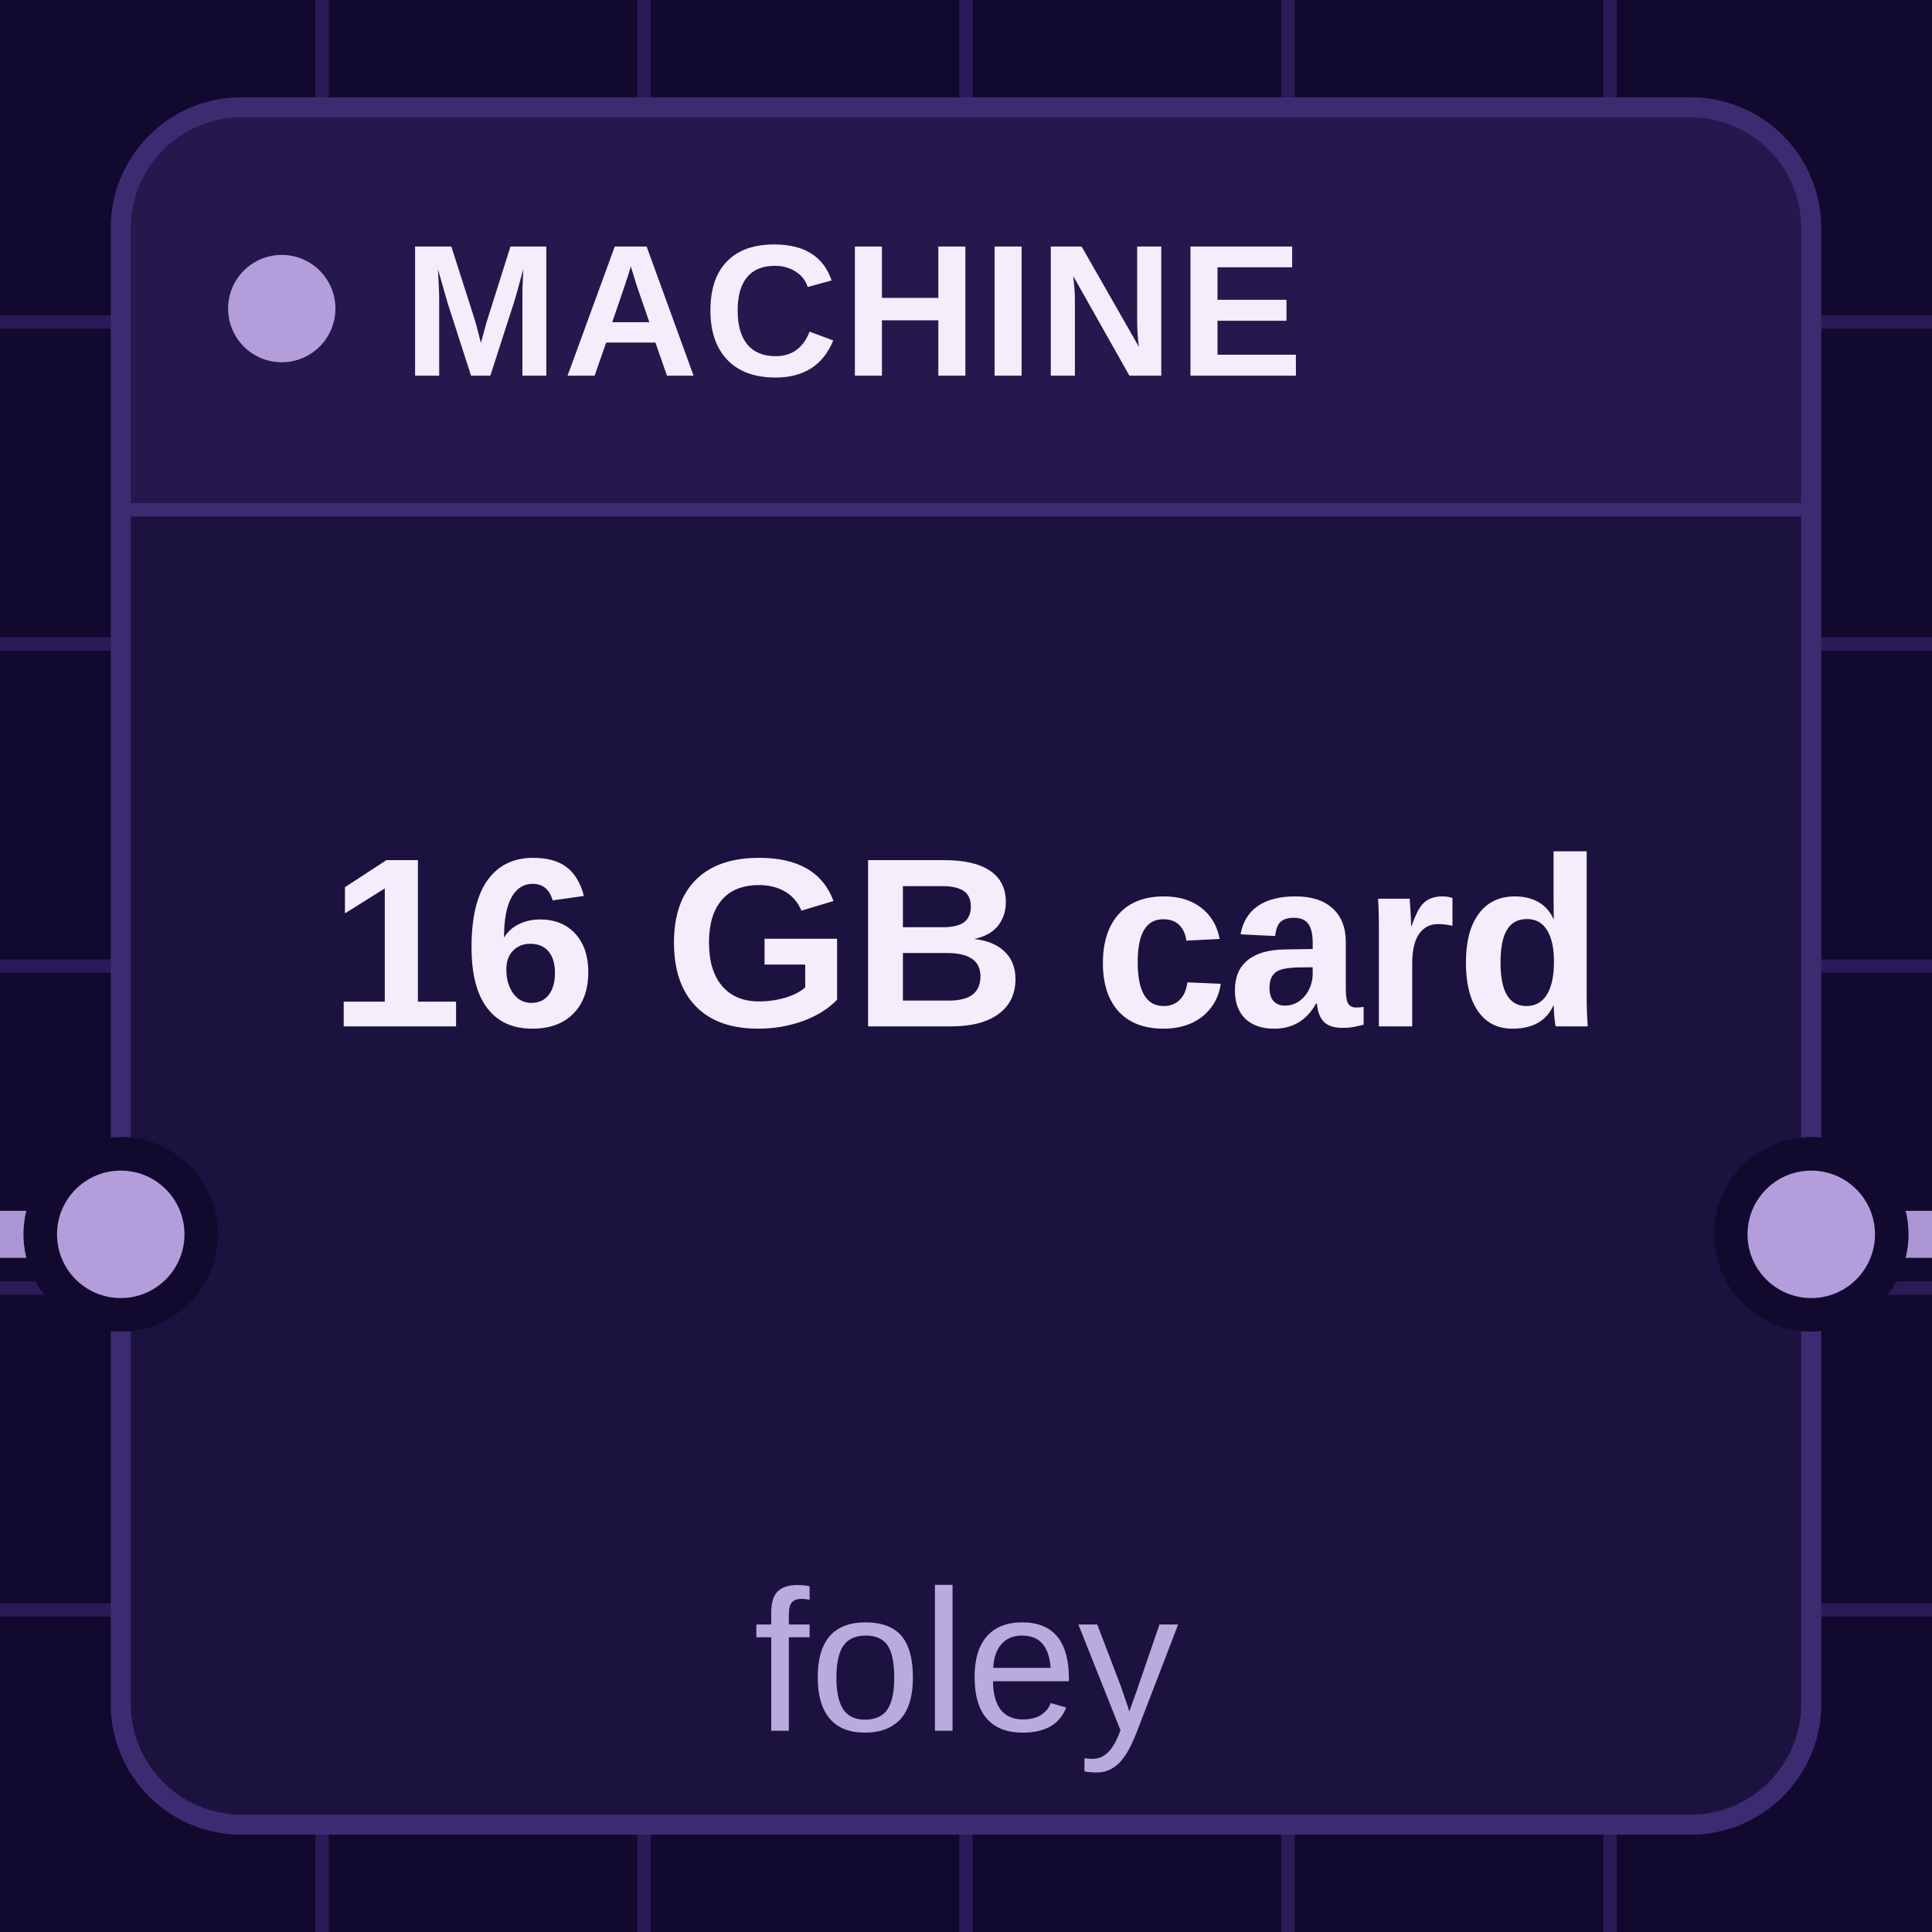
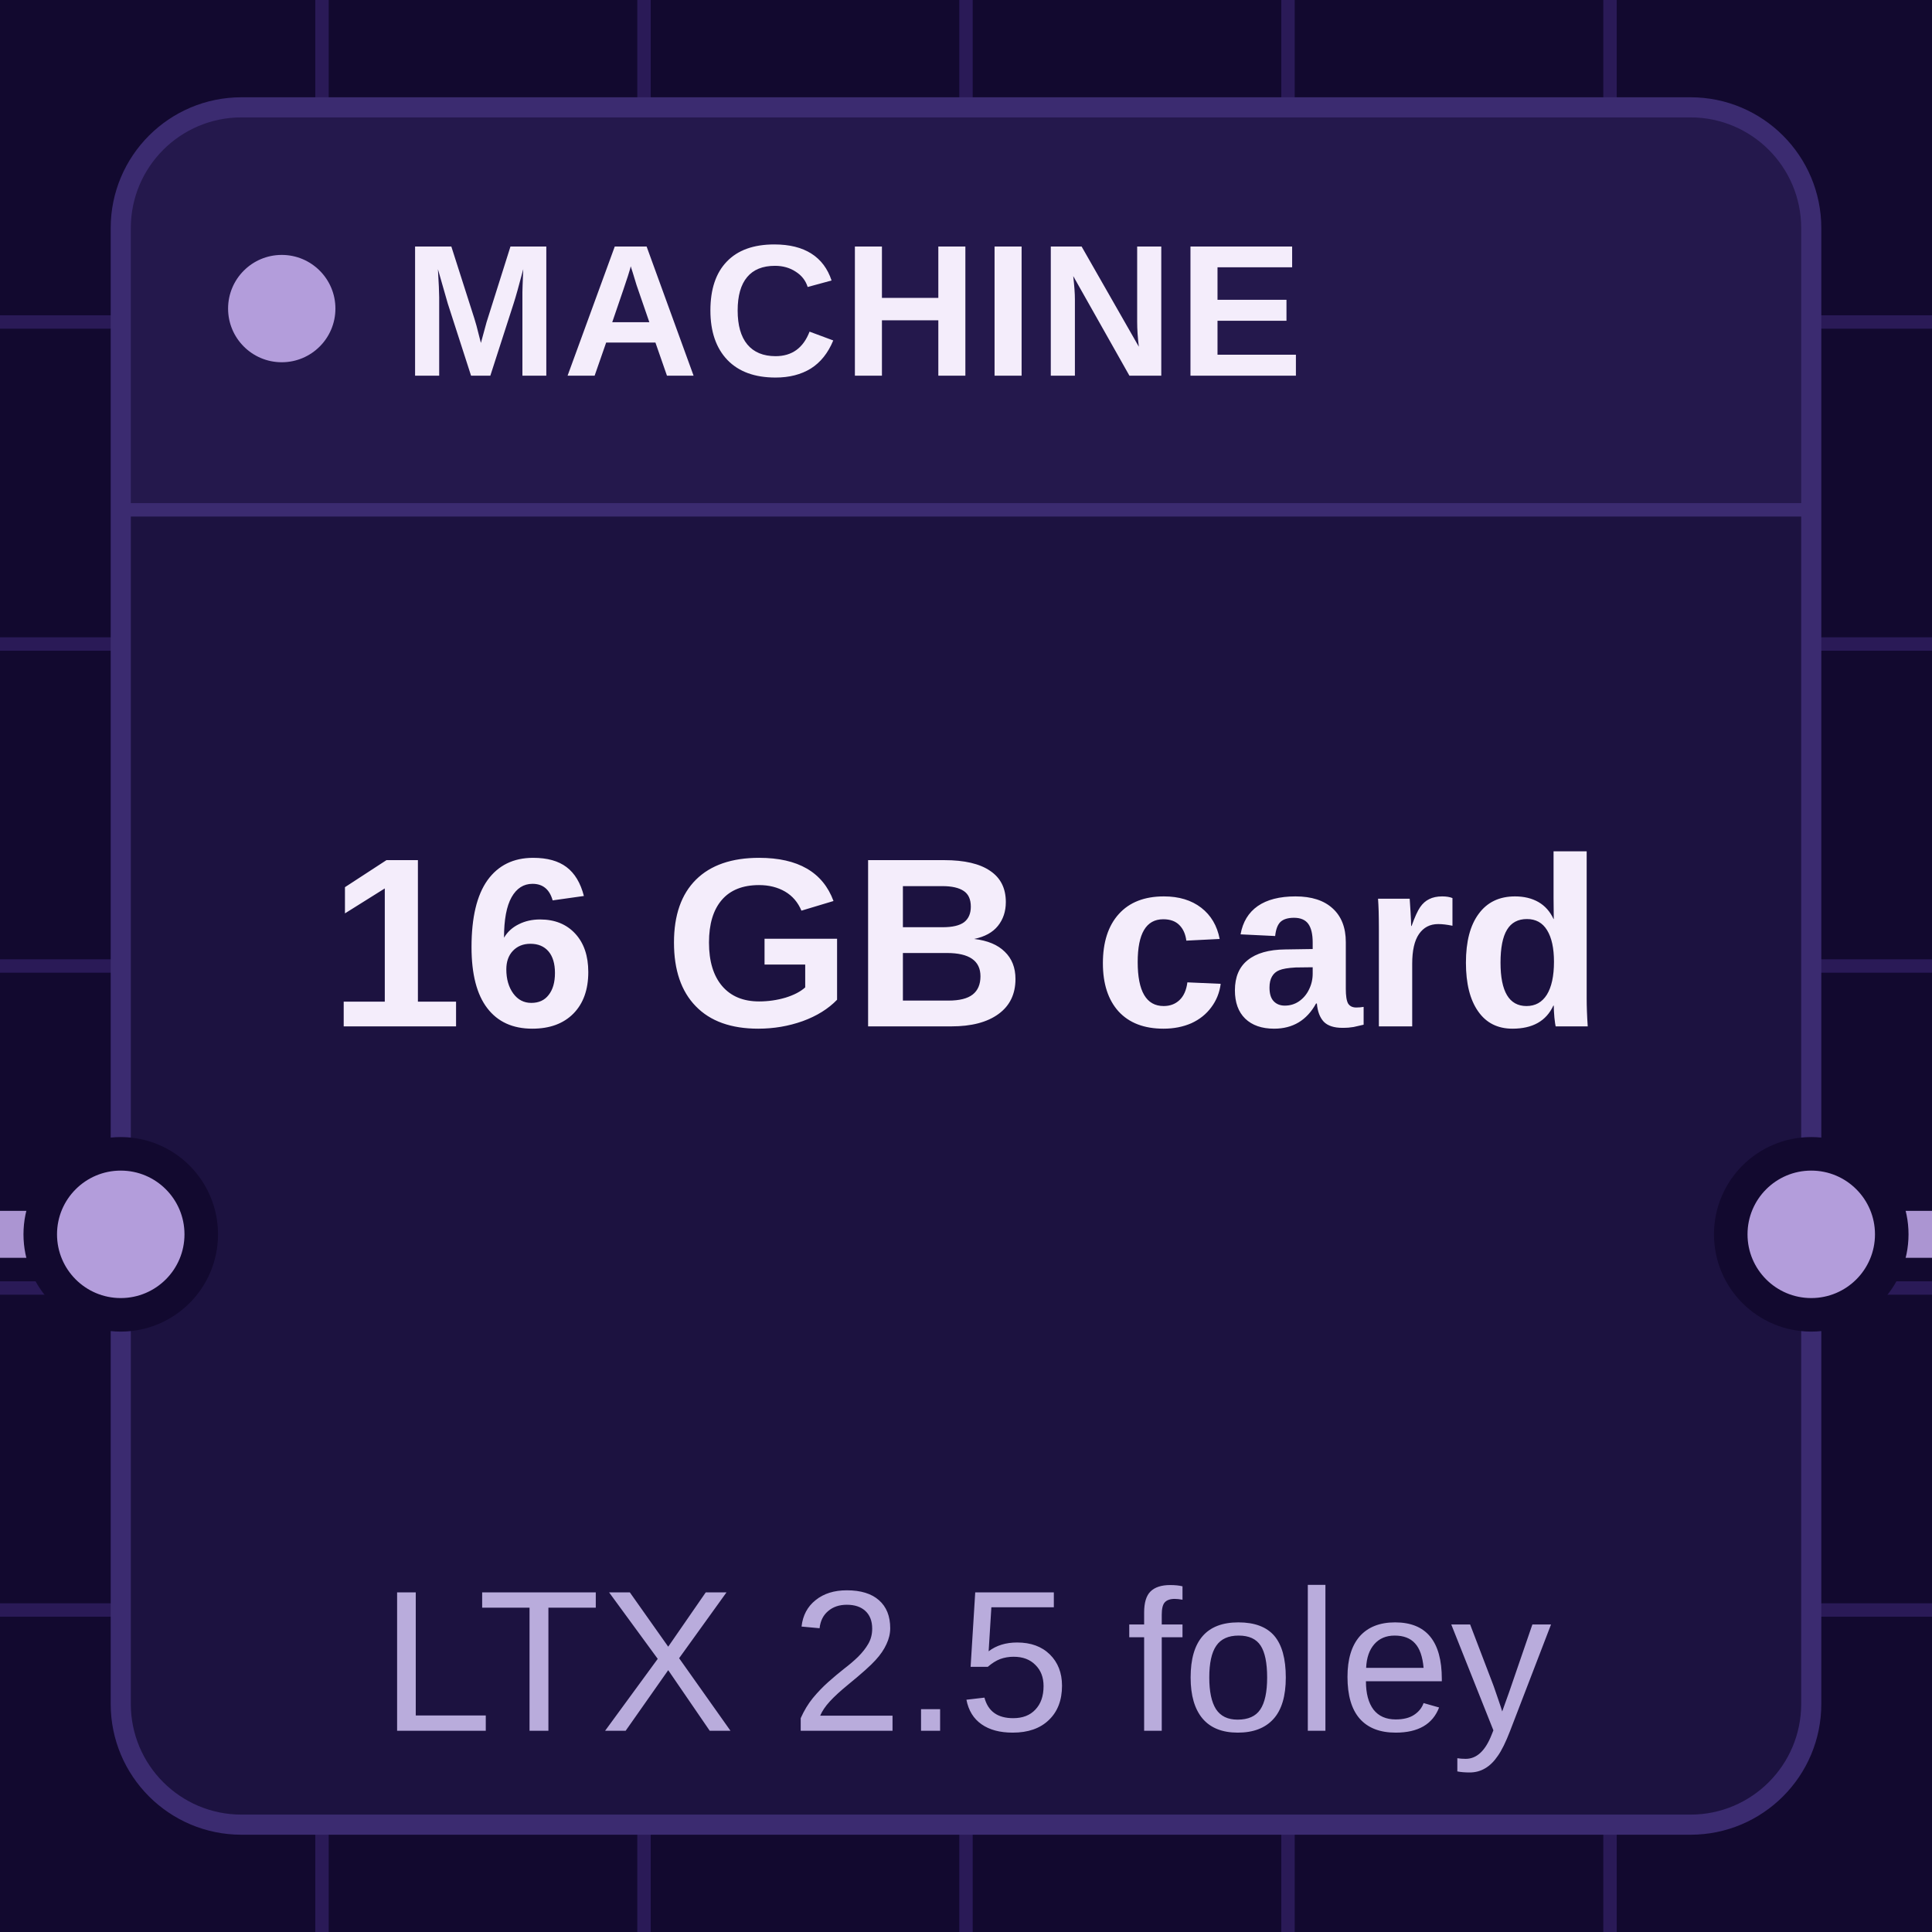
<svg xmlns="http://www.w3.org/2000/svg" width="144" height="144" viewBox="0 0 144 144">
  <rect width="144" height="144" fill="#12092F" />
  <path d="M24 0V144M48 0V144M72 0V144M96 0V144M120 0V144M0 24H144M0 48H144M0 72H144M0 96H144M0 120H144" stroke="#483088" stroke-opacity="0.45" stroke-width="1" fill="none" />
  <line x1="0" y1="92" x2="144" y2="92" stroke="#12092F" stroke-width="7" />
  <line x1="0" y1="92" x2="144" y2="92" stroke="#B39DDB" stroke-width="3.5" stroke-opacity="0.95" />
  <g>
    <rect x="9" y="8" width="126" height="128" rx="9" fill="#1C1240" />
    <path d="M9 38V17Q9 8 18 8H126Q135 8 135 17V38Z" fill="#24184C" />
    <line x1="9" y1="38" x2="135" y2="38" stroke="#3B2B70" stroke-width="1" />
    <circle cx="21" cy="23" r="4" fill="#B39DDB" />
    <text x="30.0" y="28.0" font-family="Segoe UI, Arial, sans-serif" font-size="14" font-weight="700" fill="#F4EDFB" letter-spacing="0.3">MACHINE</text>
    <text x="72.0" y="76.5" font-family="Segoe UI, Arial, sans-serif" font-size="18" font-weight="700" fill="#F4EDFB" text-anchor="middle">16 GB card</text>
-     <text x="72.0" y="129.0" font-family="Segoe UI, Arial, sans-serif" font-size="15" fill="#B9ACDC" text-anchor="middle">foley</text>
+     <text x="72.0" y="129.0" font-family="Segoe UI, Arial, sans-serif" font-size="15" fill="#B9ACDC" text-anchor="middle">LTX 2.5 foley</text>
  </g>
  <rect x="9" y="8" width="126" height="128" rx="9" fill="none" stroke="#3B2B70" stroke-width="1.5" />
  <circle cx="9" cy="92" r="6" fill="#B39DDB" stroke="#12092F" stroke-width="2.5" />
  <circle cx="135" cy="92" r="6" fill="#B39DDB" stroke="#12092F" stroke-width="2.5" />
</svg>
